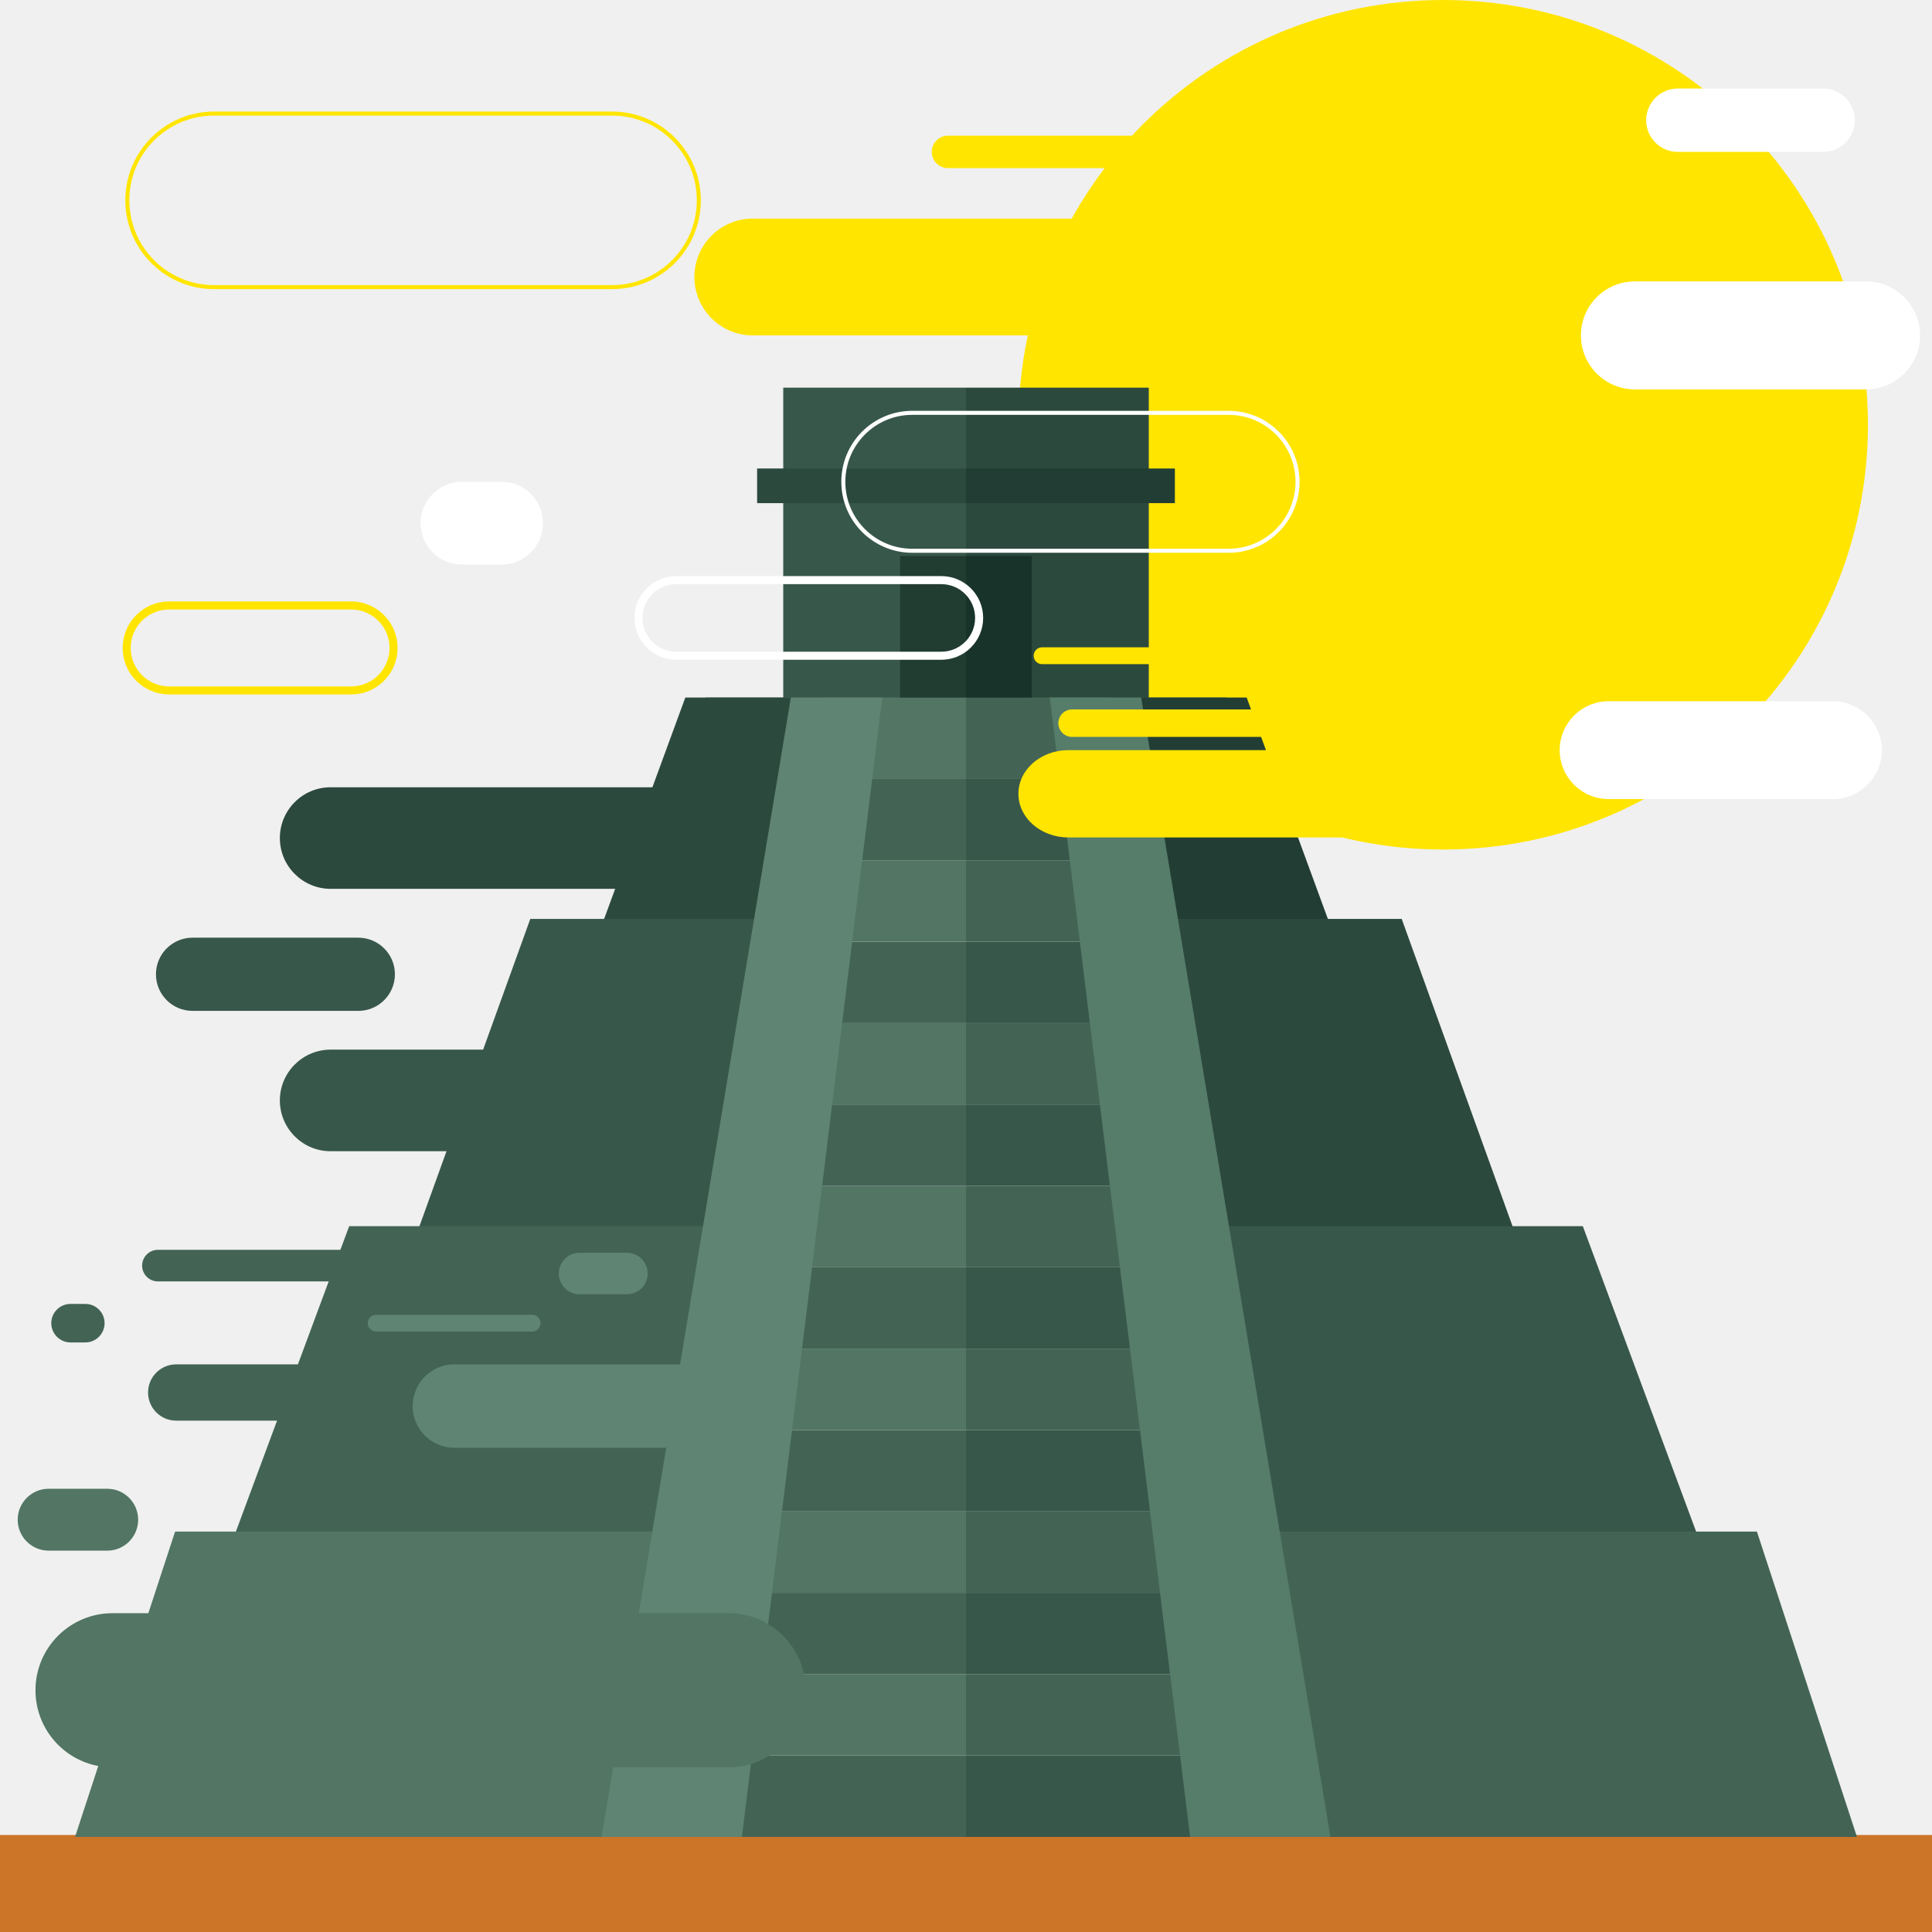
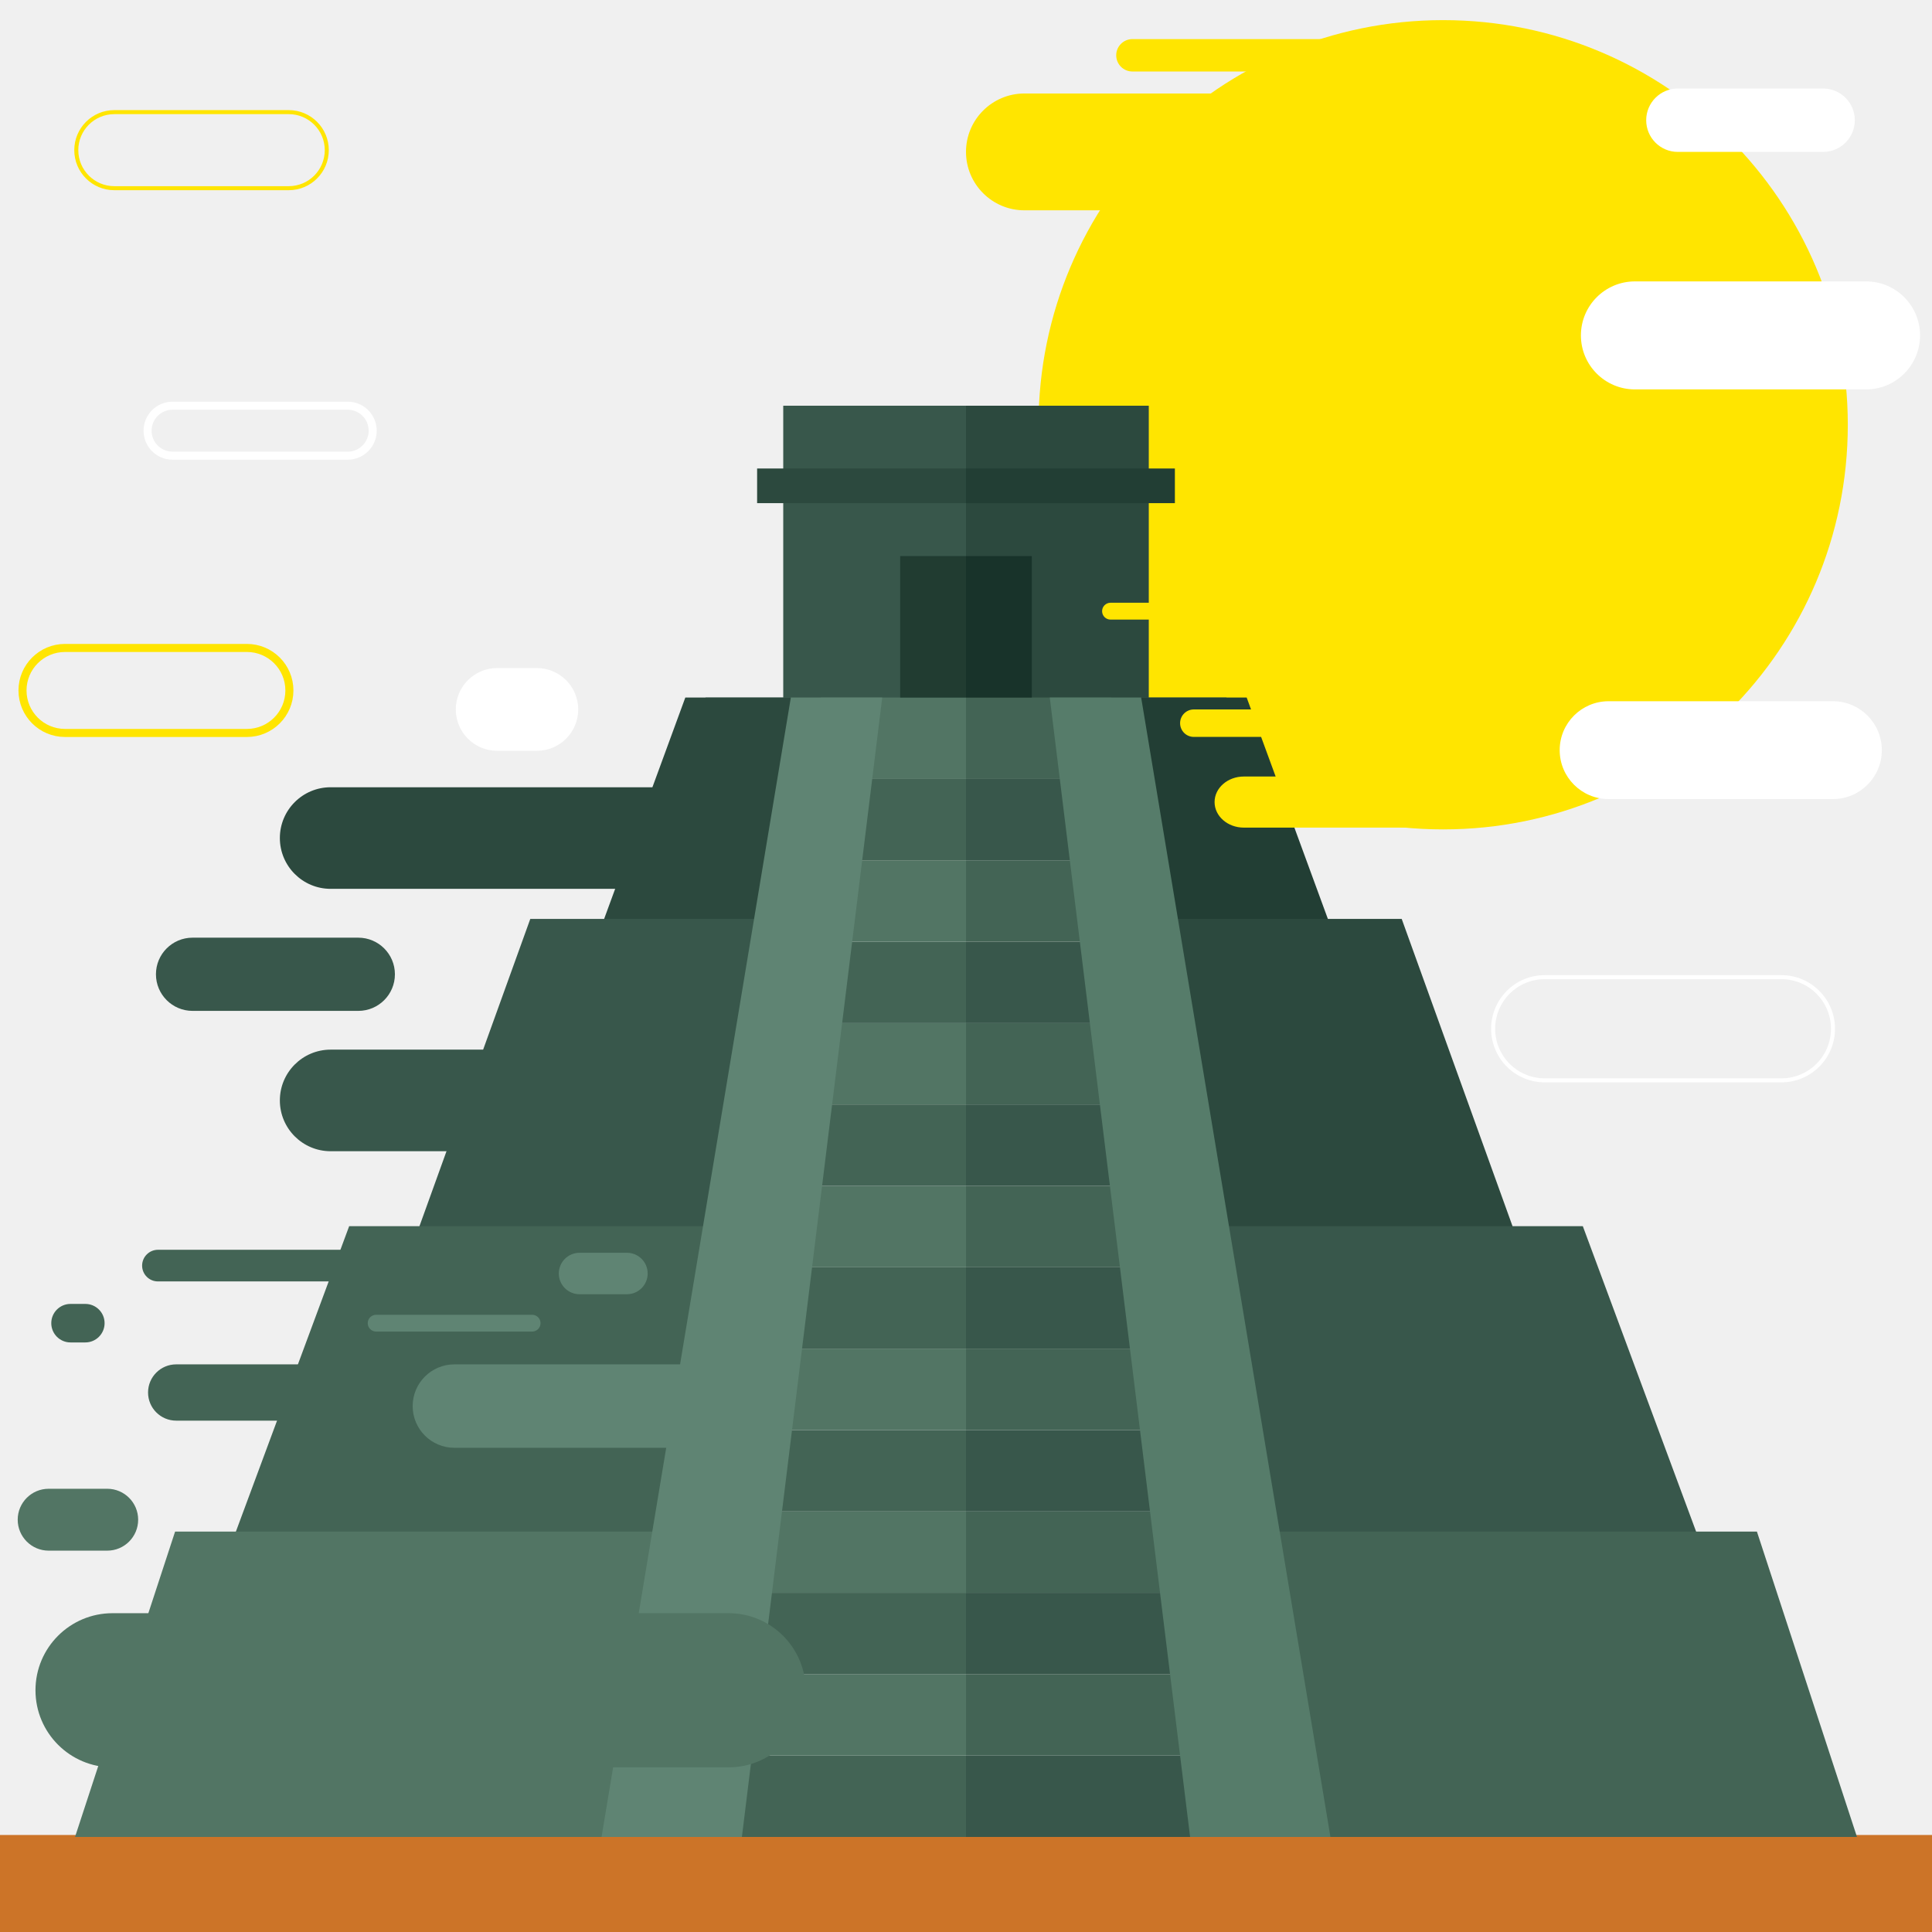
<svg xmlns="http://www.w3.org/2000/svg" version="1.1" id="Layer_1" x="0px" y="0px" width="480px" height="480px" viewBox="0 0 480 480" enable-background="new 0 0 480 480" xml:space="preserve">
  <g>
-     <path fill="#FFE500" d="M464.081,105.53c0,58.287-47.249,105.532-105.532,105.532c-58.279,0-105.529-47.245-105.529-105.532   C253.02,47.248,300.266,0,358.549,0C416.833,0,464.081,47.248,464.081,105.53z" />
+     <path fill="#FFE500" d="M459.081,105.53c0,55.525-45.011,100.532-100.532,100.532c-55.518,0-100.529-45.007-100.529-100.532   C258.02,50.009,303.027,5,358.549,5C414.071,5,459.081,50.009,459.081,105.53z" />
    <rect y="455.896" fill="#CC7428" width="480" height="24.104" />
    <g>
      <g>
-         <rect x="194.595" y="96.314" fill="#38574B" width="45.405" height="78.424" />
+         <rect x="194.595" y="100.799" fill="#38574B" width="45.405" height="73.939" />
        <rect x="161.888" y="436.164" fill="#436455" width="78.11" height="20.222" />
        <rect x="161.888" y="415.948" fill="#527564" width="78.11" height="20.216" />
        <rect x="161.888" y="395.724" fill="#436455" width="78.11" height="20.229" />
        <rect x="161.888" y="375.507" fill="#527564" width="78.11" height="20.217" />
        <rect x="161.888" y="355.287" fill="#436455" width="78.11" height="20.22" />
        <rect x="161.888" y="335.066" fill="#527564" width="78.11" height="20.222" />
-         <rect x="161.888" y="314.845" fill="#436455" width="78.11" height="20.227" />
+         <rect x="161.888" y="314.845" fill="#436455" width="78.11" height="20.229" />
        <rect x="161.888" y="294.624" fill="#527564" width="78.11" height="20.223" />
        <rect x="161.888" y="274.402" fill="#436455" width="78.11" height="20.222" />
        <rect x="161.888" y="254.186" fill="#527564" width="78.11" height="20.219" />
        <rect x="161.888" y="233.963" fill="#436455" width="78.11" height="20.223" />
        <rect x="161.888" y="213.744" fill="#527564" width="78.11" height="20.219" />
        <rect x="175.28" y="193.525" fill="#436455" width="64.72" height="20.219" />
        <rect x="175.28" y="173.3" fill="#527564" width="64.72" height="20.226" />
        <polygon fill="#2C493E" points="203.915,173.3 170.265,173.3 145.537,240.727 199.861,240.727    " />
        <polygon fill="#38574B" points="197.431,228.297 131.751,228.297 100.534,314.845 183.645,311.021    " />
        <polygon fill="#436455" points="184.323,304.646 86.748,304.646 56.479,386.256 174.86,386.256    " />
        <polygon fill="#527564" points="166.214,456.384 18.637,456.384 43.504,380.513 174.86,380.513    " />
        <polygon fill="#5F8473" points="219.19,173.3 196.485,173.3 149.455,456.384 184.323,456.384    " />
        <rect x="188.104" y="116.398" fill="#2C493E" width="51.895" height="8.607" />
        <rect x="223.65" y="138.156" fill="#213C31" width="16.348" height="35.143" />
-         <rect x="239.998" y="96.314" fill="#2C493E" width="45.412" height="78.424" />
+         <rect x="239.998" y="100.799" fill="#2C493E" width="45.412" height="73.939" />
        <rect x="239.998" y="436.164" fill="#38574B" width="78.117" height="20.222" />
        <rect x="239.998" y="415.948" fill="#436455" width="78.117" height="20.216" />
        <rect x="239.998" y="395.724" fill="#38574B" width="78.117" height="20.229" />
        <rect x="239.998" y="375.507" fill="#436455" width="78.117" height="20.217" />
        <rect x="239.998" y="355.287" fill="#38574B" width="78.117" height="20.22" />
        <rect x="239.998" y="335.066" fill="#436455" width="78.117" height="20.222" />
-         <rect x="239.998" y="314.845" fill="#38574B" width="78.117" height="20.227" />
+         <rect x="239.998" y="314.845" fill="#38574B" width="78.117" height="20.229" />
        <rect x="239.998" y="294.624" fill="#436455" width="78.117" height="20.223" />
        <rect x="239.998" y="274.402" fill="#38574B" width="78.117" height="20.222" />
        <rect x="239.998" y="254.186" fill="#436455" width="78.117" height="20.219" />
        <rect x="239.998" y="233.963" fill="#38574B" width="78.117" height="20.223" />
        <rect x="239.998" y="213.744" fill="#436455" width="78.117" height="20.219" />
        <rect x="239.998" y="193.525" fill="#38574B" width="64.723" height="20.219" />
        <rect x="239.998" y="173.3" fill="#436455" width="64.723" height="20.226" />
        <polygon fill="#223E34" points="276.084,173.3 309.732,173.3 334.465,240.727 280.137,240.727    " />
        <polygon fill="#2C493E" points="282.572,228.297 348.248,228.297 379.463,314.845 296.354,311.021    " />
        <polygon fill="#38574B" points="295.678,304.646 393.25,304.646 423.523,386.256 305.141,386.256    " />
        <polygon fill="#436455" points="313.787,456.384 461.363,456.384 436.498,380.513 305.141,380.513    " />
        <polygon fill="#567C6A" points="260.814,173.3 283.518,173.3 330.543,456.384 295.678,456.384    " />
        <rect x="239.998" y="116.398" fill="#223E34" width="51.898" height="8.607" />
        <rect x="239.998" y="138.156" fill="#18332A" width="16.35" height="35.143" />
      </g>
    </g>
-     <path fill="#FFE500" d="M172.52,68.814c0,8.015,6.499,14.516,14.511,14.516h110.078c8.013,0,14.507-6.5,14.507-14.516l0,0   c0-8.012-6.494-14.508-14.507-14.508H187.031C179.018,54.306,172.52,60.804,172.52,68.814L172.52,68.814z" />
-     <path fill="#FFE500" d="M253.02,197.214c0,5.991,5.563,10.846,12.418,10.846h94.229c6.856,0,12.419-4.855,12.419-10.846l0,0   c0-5.989-5.563-10.842-12.419-10.842h-94.228C258.58,186.372,253.02,191.225,253.02,197.214L253.02,197.214z" />
-     <path fill="#FFE500" d="M262.943,179.67c0,1.886,1.521,3.413,3.408,3.413H339.8c1.886,0,3.408-1.526,3.408-3.413l0,0   c0-1.882-1.526-3.412-3.408-3.412h-73.448C264.467,176.26,262.943,177.788,262.943,179.67L262.943,179.67z" />
-     <path fill="#FFE500" d="M256.813,162.915c0,1.157,0.938,2.094,2.097,2.094h45.069c1.154,0,2.092-0.937,2.092-2.094l0,0   c0-1.157-0.938-2.093-2.092-2.093h-45.069C257.752,160.822,256.813,161.759,256.813,162.915L256.813,162.915z" />
-     <path fill="#FFE500" d="M231.483,37.738c0,2.226,1.803,4.028,4.029,4.028h86.716c2.224,0,4.021-1.801,4.021-4.028l0,0   c0-2.223-1.801-4.023-4.021-4.023h-86.716C233.287,33.714,231.483,35.517,231.483,37.738L231.483,37.738z" />
-     <path fill="none" stroke="#FFE500" stroke-miterlimit="10" d="M173.622,49.772c0,11.906-9.655,21.559-21.558,21.559H53.192   c-11.904,0-21.557-9.651-21.557-21.559l0,0c0-11.908,9.653-21.555,21.557-21.555h98.874   C163.967,28.218,173.622,37.865,173.622,49.772L173.622,49.772z" />
-     <path fill="none" stroke="#FFFFFF" stroke-miterlimit="10" d="M322.372,119.704c0,9.463-7.675,17.132-17.138,17.132h-78.583   c-9.463,0-17.128-7.669-17.128-17.132l0,0c0-9.463,7.666-17.135,17.128-17.135h78.583   C314.697,102.57,322.372,110.242,322.372,119.704L322.372,119.704z" />
-     <path fill="#FFFFFF" d="M460.823,29.868c0,4.346-3.523,7.872-7.873,7.872h-36.104c-4.346,0-7.86-3.527-7.86-7.872l0,0   c0-4.347,3.521-7.874,7.86-7.874h36.104C457.3,21.994,460.823,25.522,460.823,29.868L460.823,29.868z" />
+     <path fill="#FFE500" d="M240,37.736c0,8.015,6.5,14.516,14.512,14.516H364.59c8.014,0,14.508-6.5,14.508-14.516l0,0   c0-8.012-6.494-14.508-14.508-14.508H254.512C246.498,23.228,240,29.726,240,37.736L240,37.736z" />
+     <path fill="#FFE500" d="M301.758,199.271c0,3.507,3.258,6.349,7.27,6.349h55.162c4.014,0,7.271-2.842,7.271-6.349l0,0   c0-3.506-3.257-6.347-7.271-6.347h-55.16C305.014,192.924,301.758,195.765,301.758,199.271L301.758,199.271z" />
+     <path fill="#FFE500" d="M293.193,179.67c0,1.886,1.521,3.413,3.408,3.413h73.444c1.89,0,3.408-1.526,3.408-3.413l0,0   c0-1.882-1.522-3.412-3.408-3.412h-73.444C294.717,176.26,293.193,177.788,293.193,179.67L293.193,179.67z" />
+     <path fill="#FFE500" d="M273.813,151.843c0,1.157,0.938,2.094,2.103,2.094h45.063c1.154,0,2.092-0.937,2.092-2.094l0,0   c0-1.157-0.938-2.093-2.092-2.093H275.91C274.752,149.75,273.813,150.687,273.813,151.843L273.813,151.843z" />
+     <path fill="#FFE500" d="M277.32,13.738c0,2.226,1.803,4.028,4.029,4.028h86.715c2.225,0,4.021-1.801,4.021-4.028l0,0   c0-2.223-1.801-4.023-4.021-4.023H281.35C279.124,9.714,277.32,11.517,277.32,13.738L277.32,13.738z" />
+     <path fill="none" stroke="#FFE500" stroke-miterlimit="10" d="M81.187,37.305c0,5.219-4.232,9.45-9.449,9.45H28.402   c-5.218,0-9.449-4.23-9.449-9.45l0,0c0-5.219,4.231-9.448,9.449-9.448h43.337C76.955,27.857,81.187,32.086,81.187,37.305   L81.187,37.305z" />
+     <path fill="none" stroke="#FFFFFF" stroke-miterlimit="10" d="M455.401,255.592c0,7.08-5.742,12.817-12.822,12.817h-58.797   c-7.08,0-12.816-5.737-12.816-12.817l0,0c0-7.08,5.736-12.82,12.816-12.82h58.797C449.659,242.771,455.401,248.512,455.401,255.592   L455.401,255.592z" />
+     <path fill="#FFFFFF" d="M460.823,29.868c0,4.346-3.523,7.872-7.873,7.872h-36.104c-4.346,0-7.854-3.527-7.854-7.872l0,0   c0-4.347,3.521-7.874,7.854-7.874h36.104C457.3,21.994,460.823,25.522,460.823,29.868L460.823,29.868z" />
    <path fill="#FFFFFF" d="M467.536,186.372c0,6.71-5.438,12.154-12.151,12.154H399.65c-6.715,0-12.151-5.443-12.151-12.154l0,0   c0-6.71,5.438-12.154,12.151-12.154h55.729C462.098,174.218,467.536,179.661,467.536,186.372L467.536,186.372z" />
    <path fill="#2C493E" d="M69.53,208.21c0,6.966,5.649,12.621,12.618,12.621h81.479c6.969,0,12.62-5.655,12.62-12.621l0,0   c0-6.97-5.648-12.619-12.62-12.619H82.148C75.179,195.591,69.53,201.241,69.53,208.21L69.53,208.21z" />
    <path fill="#38574B" d="M69.53,273.4c0,6.967,5.649,12.619,12.618,12.619h81.479c6.969,0,12.62-5.649,12.62-12.619l0,0   c0-6.969-5.648-12.621-12.62-12.621H82.148C75.179,260.779,69.53,266.432,69.53,273.4L69.53,273.4z" />
-     <path fill="#436455" d="M35.309,314.442c0,2.169,1.759,3.924,3.93,3.924h69.67c2.163,0,3.922-1.756,3.922-3.924l0,0   c0-2.177-1.757-3.932-3.922-3.932h-69.67C37.067,310.513,35.309,312.271,35.309,314.442L35.309,314.442z" />
-     <path fill="#527564" d="M8.815,419.938c0,10.579,8.573,19.151,19.149,19.151h153.051c10.576,0,19.15-8.575,19.15-19.151l0,0   c0-10.568-8.574-19.145-19.15-19.145H27.964C17.387,400.794,8.815,409.364,8.815,419.938L8.815,419.938z" />
-     <path fill="#38574B" d="M38.745,242.057c0,5.021,4.071,9.094,9.091,9.094H89.02c5.02,0,9.095-4.067,9.095-9.094l0,0   c0-5.021-4.076-9.094-9.095-9.094H47.835C42.814,232.963,38.745,237.034,38.745,242.057L38.745,242.057z" />
-     <path fill="#527564" d="M4.399,377.567c0,4.24,3.44,7.688,7.687,7.688h14.556c4.244,0,7.684-3.443,7.684-7.688l0,0   c0-4.241-3.44-7.688-7.684-7.688H12.087C7.839,369.882,4.399,373.325,4.399,377.567L4.399,377.567z" />
+     <path fill="#436455" d="M35.309,314.442c0,2.169,1.759,3.924,3.93,3.924h69.67c2.163,0,3.922-1.756,3.922-3.924l0,0   c0-2.183-1.757-3.938-3.922-3.938h-69.67C37.067,310.513,35.309,312.271,35.309,314.442L35.309,314.442z" />
+     <path fill="#527564" d="M8.815,419.938c0,10.579,8.573,19.151,19.149,19.151h153.051c10.576,0,19.15-8.575,19.15-19.151l0,0   c0-10.563-8.574-19.145-19.15-19.145H27.964C17.387,400.794,8.815,409.364,8.815,419.938L8.815,419.938z" />
+     <path fill="#38574B" d="M38.745,242.057c0,5.021,4.071,9.094,9.091,9.094H89.02c5.02,0,9.095-4.063,9.095-9.094l0,0   c0-5.021-4.076-9.094-9.095-9.094H47.835C42.814,232.963,38.745,237.034,38.745,242.057L38.745,242.057z" />
+     <path fill="#527564" d="M4.399,377.567c0,4.234,3.44,7.688,7.687,7.688h14.556c4.244,0,7.684-3.443,7.684-7.688l0,0   c0-4.241-3.44-7.688-7.684-7.688H12.087C7.839,369.882,4.399,373.325,4.399,377.567L4.399,377.567z" />
    <path fill="#436455" d="M36.784,345.961c0,3.866,3.129,6.994,6.991,6.994h41.704c3.861,0,6.993-3.131,6.993-6.994l0,0   c0-3.861-3.134-6.989-6.993-6.989H43.773C39.913,338.973,36.784,342.103,36.784,345.961L36.784,345.961z" />
    <path fill="#436455" d="M12.739,328.737c0,2.642,2.139,4.787,4.781,4.787h3.682c2.642,0,4.783-2.146,4.783-4.787l0,0   c0-2.646-2.141-4.781-4.783-4.781H17.52C14.88,323.953,12.739,326.093,12.739,328.737L12.739,328.737z" />
-     <path fill="none" stroke="#FFFFFF" stroke-width="2" stroke-miterlimit="10" d="M158.626,153.522c0,5.186,4.202,9.393,9.392,9.393   h65.854c5.184,0,9.39-4.208,9.39-9.393l0,0c0-5.186-4.207-9.391-9.39-9.391h-65.854   C162.828,144.131,158.626,148.336,158.626,153.522L158.626,153.522z" />
-     <path fill="#FFFFFF" d="M104.49,129.976c0,5.675,4.598,10.276,10.272,10.276h9.87c5.677,0,10.275-4.6,10.275-10.276l0,0   c0-5.675-4.598-10.274-10.275-10.274h-9.87C109.088,119.702,104.49,124.301,104.49,129.976L104.49,129.976z" />
+     <path fill="none" stroke="#FFFFFF" stroke-width="2" stroke-miterlimit="10" d="M36.665,107.005c0,3.427,2.777,6.207,6.207,6.207   h43.516c3.425,0,6.205-2.78,6.205-6.207l0,0c0-3.427-2.78-6.206-6.205-6.206H42.871C39.441,100.8,36.665,103.578,36.665,107.005   L36.665,107.005z" />
+     <path fill="#FFFFFF" d="M113.24,176.257c0,5.675,4.598,10.276,10.272,10.276h9.87c5.677,0,10.275-4.6,10.275-10.276l0,0   c0-5.675-4.598-10.274-10.275-10.274h-9.87C117.838,165.983,113.24,170.582,113.24,176.257L113.24,176.257z" />
    <path fill="#FFFFFF" d="M392.773,83.33c0,7.412,6.009,13.418,13.419,13.418h57.423c7.41,0,13.417-6.008,13.417-13.418l0,0   c0-7.408-6.008-13.417-13.417-13.417h-57.423C398.781,69.913,392.773,75.92,392.773,83.33L392.773,83.33z" />
-     <path fill="none" stroke="#FFE500" stroke-width="2" stroke-miterlimit="10" d="M31.474,160.98c0,5.832,4.729,10.561,10.56,10.561   h45.189c5.832,0,10.56-4.729,10.56-10.561l0,0c0-5.83-4.729-10.559-10.56-10.559h-45.19   C36.202,150.422,31.474,155.149,31.474,160.98L31.474,160.98z" />
+     <path fill="none" stroke="#FFE500" stroke-width="2" stroke-miterlimit="10" d="M5.591,171.54c0,5.832,4.729,10.561,10.56,10.561   H61.34c5.832,0,10.56-4.729,10.56-10.561l0,0c0-5.83-4.729-10.559-10.56-10.559H16.15C10.319,160.982,5.591,165.709,5.591,171.54   L5.591,171.54z" />
    <path fill="#5F8473" d="M102.526,349.337c0,5.729,4.64,10.365,10.366,10.365h57.801c5.724,0,10.362-4.638,10.362-10.365l0,0   c0-5.724-4.639-10.364-10.362-10.364h-57.801C107.166,338.973,102.526,343.613,102.526,349.337L102.526,349.337z" />
-     <path fill="#5F8473" d="M138.833,316.403c0,2.849,2.307,5.15,5.152,5.15h11.778c2.848,0,5.149-2.307,5.149-5.15l0,0   c0-2.85-2.302-5.152-5.149-5.152h-11.778C141.141,311.251,138.833,313.558,138.833,316.403L138.833,316.403z" />
-     <path fill="#5F8473" d="M91.363,328.737c0,1.149,0.934,2.089,2.087,2.089h38.758c1.153,0,2.086-0.938,2.086-2.089l0,0   c0-1.149-0.935-2.085-2.086-2.085H93.45C92.297,326.652,91.363,327.587,91.363,328.737L91.363,328.737z" />
+     <path fill="#5F8473" d="M138.833,316.403c0,2.849,2.307,5.146,5.152,5.146h11.778c2.848,0,5.149-2.307,5.149-5.146l0,0   c0-2.854-2.302-5.152-5.149-5.152h-11.778C141.141,311.251,138.833,313.558,138.833,316.403L138.833,316.403z" />
+     <path fill="#5F8473" d="M91.363,328.737c0,1.146,0.934,2.089,2.087,2.089h38.758c1.153,0,2.086-0.938,2.086-2.089l0,0   c0-1.149-0.935-2.085-2.086-2.085H93.45C92.297,326.652,91.363,327.587,91.363,328.737L91.363,328.737z" />
  </g>
</svg>
